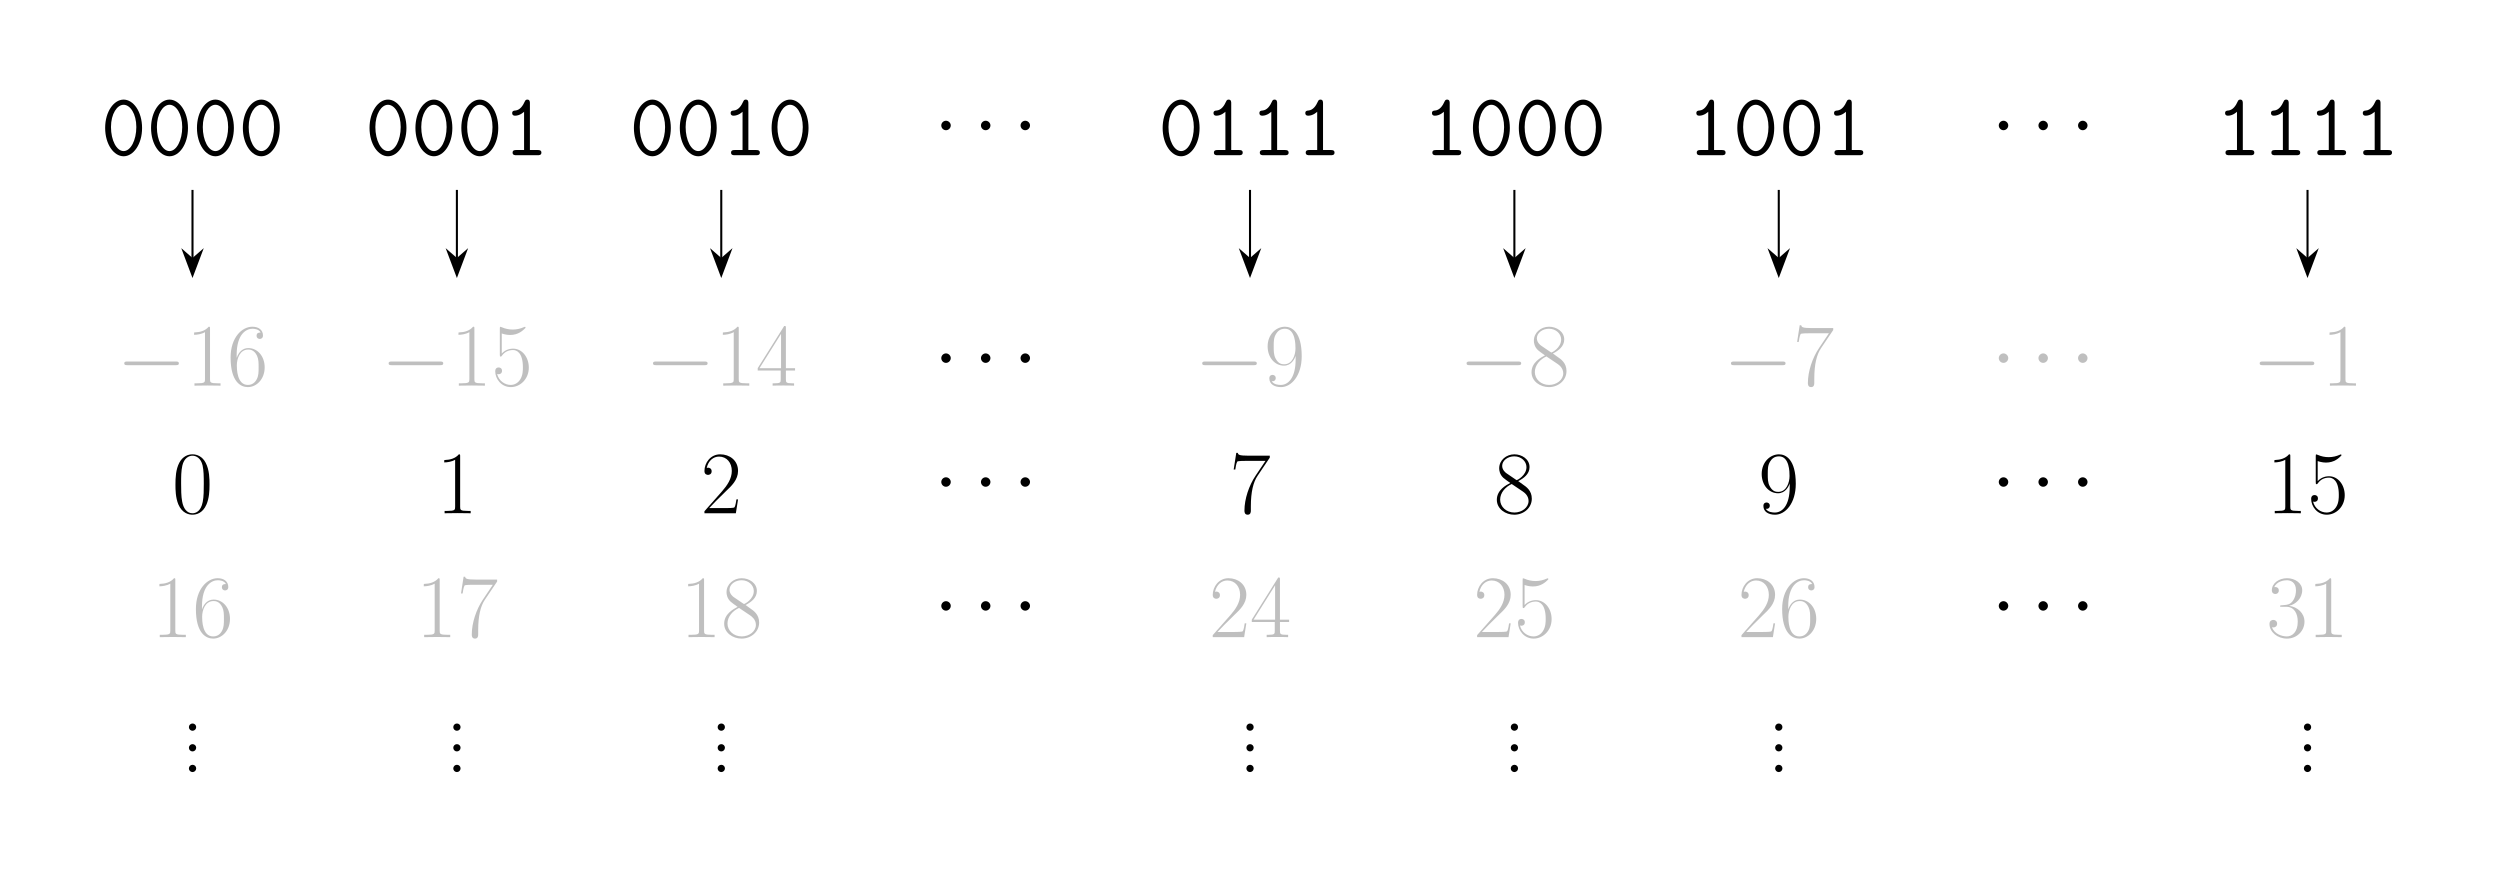
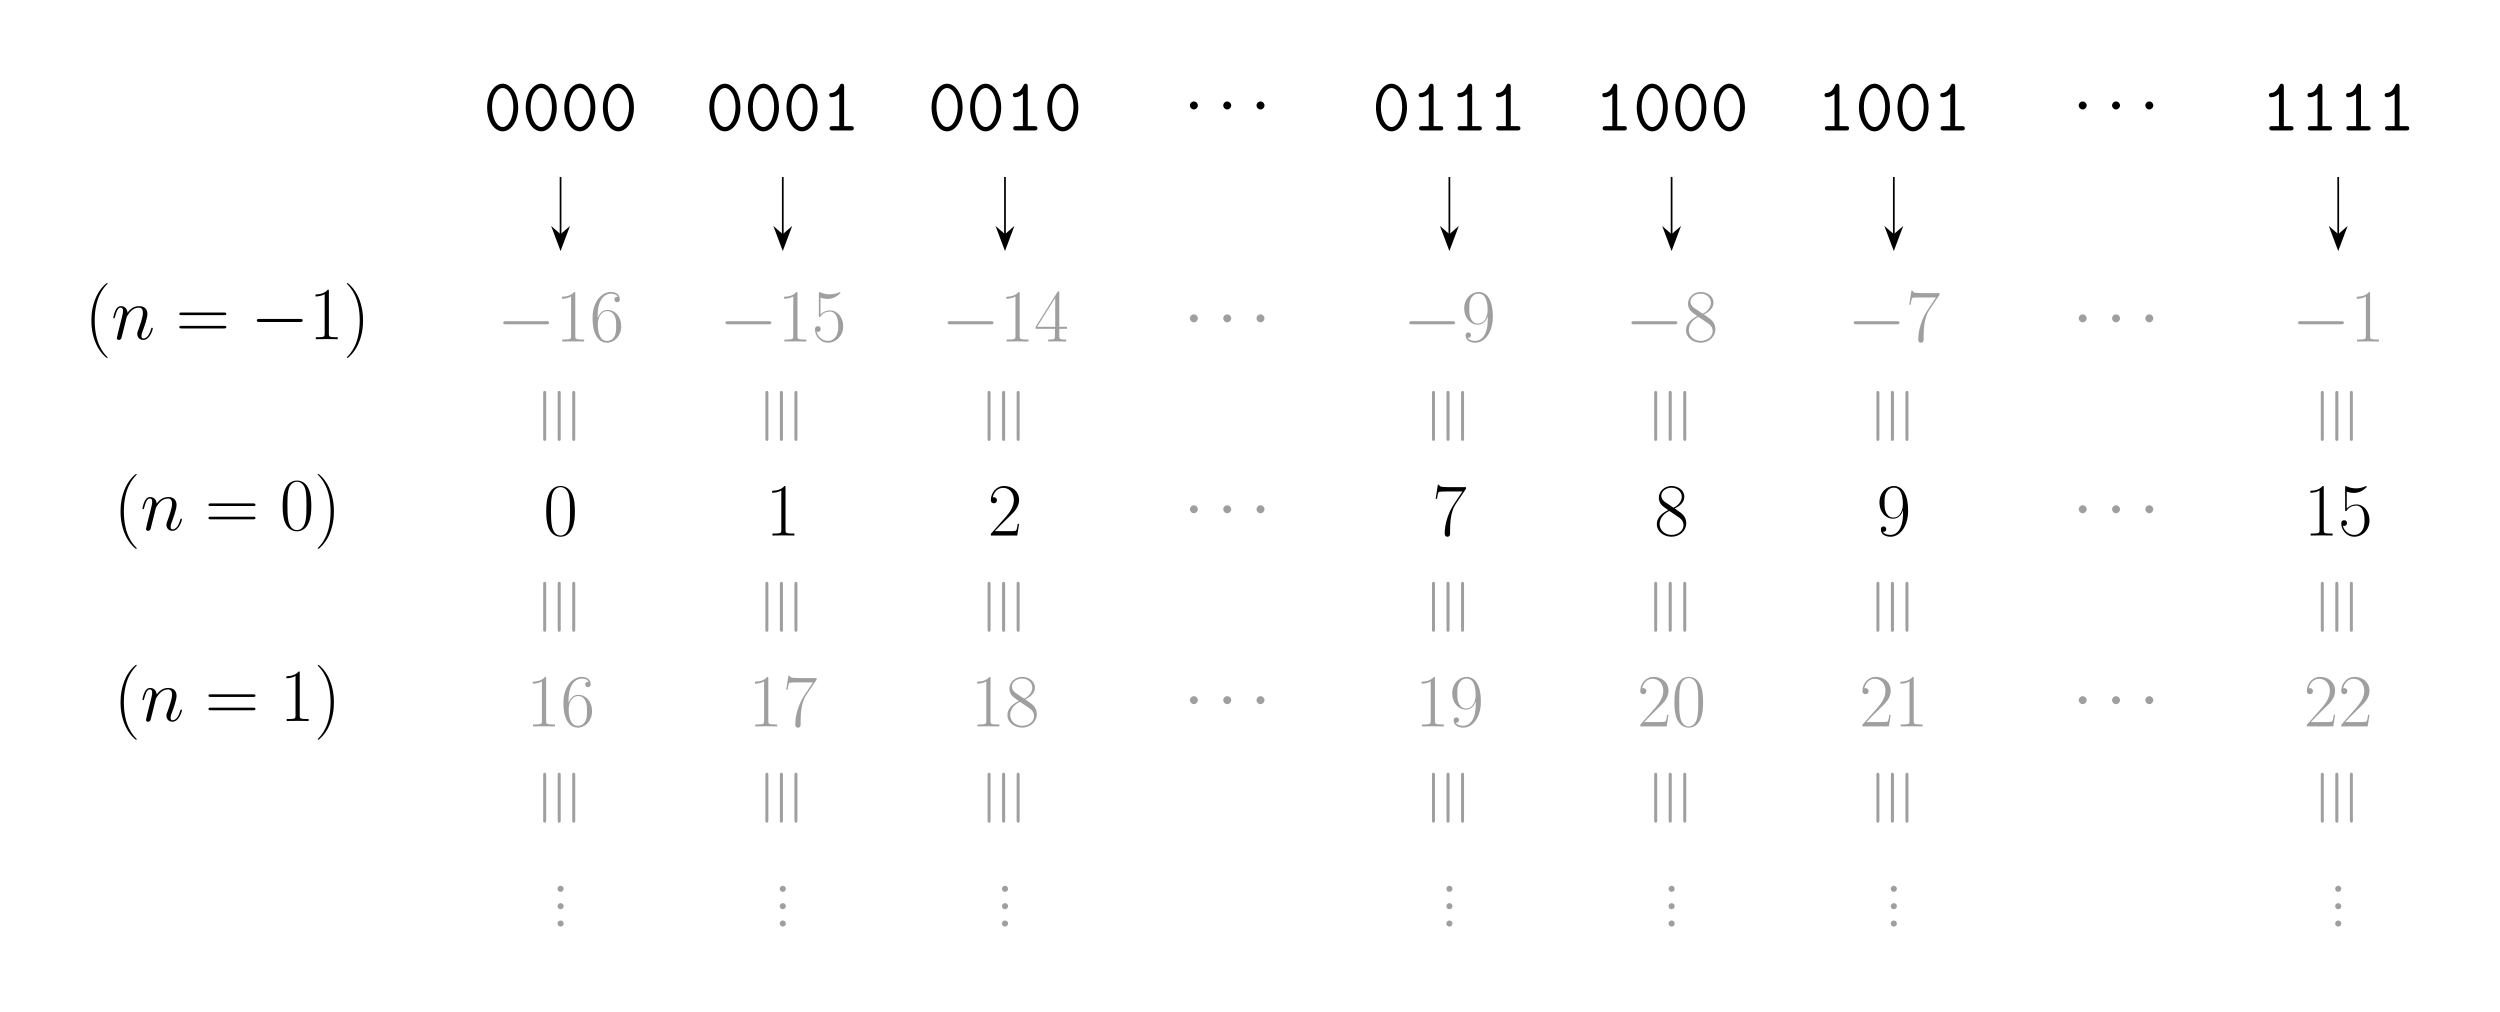
- <svg xmlns="http://www.w3.org/2000/svg" xmlns:xlink="http://www.w3.org/1999/xlink" width="482.496" height="168.446">
+ <svg xmlns="http://www.w3.org/2000/svg" xmlns:xlink="http://www.w3.org/1999/xlink" width="574.063" height="232.207">
  <defs>
    <path id="a" d="M7.984-5.25c0-3.203-1.703-5.484-3.562-5.484-1.875 0-3.563 2.312-3.563 5.468 0 3.204 1.704 5.47 3.563 5.47 1.875 0 3.562-2.298 3.562-5.454ZM4.422-.797c-1.36 0-2.438-2.078-2.438-4.64 0-2.563 1.188-4.297 2.438-4.297 1.266 0 2.453 1.734 2.453 4.296 0 2.547-1.094 4.641-2.453 4.641Zm0 0" />
-     <path id="b" d="M5.234-10.016c0-.265 0-.718-.5-.718-.296 0-.39.156-.5.39-.328.735-.89 1.64-1.812 1.719-.25.016-.61.047-.61.5 0 .297.172.5.547.5.97 0 1.704-.719 1.75-.766V-1H2.594c-.235 0-.703 0-.703.5s.468.5.703.5H6.75c.234 0 .703 0 .703-.5S6.984-1 6.75-1H5.234Zm0 0" />
-     <path id="c" d="M3.313-4.313c0-.484-.422-.906-.922-.906s-.907.422-.907.907c0 .5.407.921.907.921s.921-.421.921-.921Zm0 0" />
-     <path id="d" d="M11.344-3.953c.297 0 .61 0 .61-.36 0-.343-.313-.343-.61-.343H2.03c-.297 0-.61 0-.61.343 0 .36.313.36.61.36Zm0 0" />
-     <path id="e" d="M4.578-11c0-.36-.016-.375-.25-.375-.672.797-1.687 1.063-2.656 1.094-.047 0-.14 0-.156.031-.016.047-.016.078-.016.438.531 0 1.422-.11 2.11-.516v9.078c0 .594-.032.797-1.516.797h-.516V0a135.04 135.04 0 0 1 2.516-.031c.828 0 1.687.015 2.515.031v-.453h-.515c-1.485 0-1.516-.188-1.516-.797Zm0 0" />
-     <path id="f" d="M1.828-5.938c0-4.125 1.922-5.046 3.047-5.046.36 0 1.234.062 1.578.734-.266 0-.781 0-.781.61 0 .468.375.624.61.624.155 0 .624-.078.624-.656 0-1.094-.86-1.703-2.047-1.703-2.046 0-4.203 2.125-4.203 5.938C.656-.75 2.594.28 3.984.28c1.657 0 3.25-1.5 3.25-3.812 0-2.156-1.39-3.719-3.156-3.719-1.047 0-1.828.688-2.25 1.89ZM3.984-.14C1.86-.14 1.86-3.312 1.86-3.937c0-1.25.579-3.032 2.188-3.032.297 0 1.14 0 1.703 1.188.313.672.313 1.375.313 2.234 0 .922 0 1.625-.36 2.313-.375.703-.937 1.093-1.719 1.093Zm0 0" />
-     <path id="g" d="M1.969-10.078c.172.078.875.297 1.593.297 1.61 0 2.485-.86 2.985-1.36 0-.14 0-.218-.11-.218-.015 0-.046 0-.187.062a5.233 5.233 0 0 1-4.297.016c-.203-.078-.234-.078-.25-.078-.078 0-.11.015-.11.359v4.984c0 .313 0 .407.188.407.078 0 .11-.032.203-.157.547-.78 1.297-1.109 2.172-1.109.594 0 1.89.39 1.89 3.328 0 .547 0 1.547-.515 2.344C5.094-.5 4.421-.141 3.688-.141c-1.141 0-2.297-.796-2.61-2.109.078.016.219.047.281.047.22 0 .657-.125.657-.656 0-.47-.329-.657-.657-.657-.39 0-.656.25-.656.72C.703-1.297 1.891.28 3.72.28 5.5.281 7.188-1.25 7.188-3.484c0-2.063-1.344-3.657-3.016-3.657-.89 0-1.625.329-2.203.938Zm0 0" />
-     <path id="h" d="M5.781-11.14c0-.36-.015-.376-.328-.376L.343-3.375v.453h4.438v1.688c0 .609-.031.78-1.234.78h-.328V0c.547-.031 1.484-.031 2.062-.031.594 0 1.516 0 2.078.031v-.453h-.328c-1.218 0-1.25-.172-1.25-.781v-1.688h1.766v-.453H5.78ZM4.844-10v6.625H.687Zm0 0" />
-     <path id="i" d="M6.063-5.094C6.063-1.312 4.5-.14 3.203-.14c-.39 0-1.36-.047-1.75-.718.438.062.766-.172.766-.61 0-.453-.375-.61-.625-.61-.14 0-.61.063-.61.657C.984-.266 2 .281 3.234.281c1.985 0 4-2.172 4-5.968 0-4.72-1.937-5.688-3.234-5.688-1.703 0-3.344 1.484-3.344 3.797 0 2.14 1.39 3.719 3.156 3.719 1.438 0 2.079-1.344 2.25-1.907Zm-2.22.969c-.468 0-1.124-.094-1.655-1.125-.36-.672-.36-1.469-.36-2.313 0-1.015 0-1.718.484-2.468.235-.375.688-.953 1.688-.953 2.031 0 2.031 3.109 2.031 3.796 0 1.235-.562 3.063-2.187 3.063Zm0 0" />
-     <path id="j" d="M4.688-6.203c1.078-.547 2.187-1.375 2.187-2.703 0-1.563-1.516-2.469-2.922-2.469-1.562 0-2.937 1.125-2.937 2.703 0 .422.109 1.172.78 1.813.173.171.891.687 1.36 1.015C2.375-5.437.562-4.5.562-2.594.563-.828 2.25.281 3.922.281c1.844 0 3.39-1.328 3.39-3.094 0-1.562-1.046-2.28-1.734-2.75ZM2.421-7.72c-.125-.078-.828-.61-.828-1.422 0-1.046 1.093-1.843 2.328-1.843 1.36 0 2.36.968 2.36 2.078 0 1.61-1.782 2.515-1.876 2.515-.015 0-.031 0-.172-.093Zm3.172 3.532c.265.187 1.093.765 1.093 1.812 0 1.266-1.28 2.234-2.734 2.234-1.562 0-2.75-1.109-2.75-2.484 0-1.36 1.047-2.484 2.234-3.016Zm0 0" />
-     <path id="k" d="M7.766-10.734v-.375H3.719c-2.016 0-2.047-.22-2.125-.547h-.297l-.5 3.219h.312c.047-.329.172-1.204.375-1.532.094-.14 1.375-.14 1.672-.14h3.781L5.032-7.266c-1.281 1.907-2.156 4.5-2.156 6.75 0 .204 0 .797.625.797.61 0 .61-.594.61-.812v-.797c0-2.828.484-4.688 1.28-5.875Zm0 0" />
-     <path id="l" d="M7.234-5.531c0-1.047-.015-2.844-.75-4.219-.625-1.203-1.64-1.625-2.546-1.625-.829 0-1.876.375-2.532 1.61C.72-8.47.656-6.876.656-5.532c0 .984.016 2.484.547 3.797C1.953.03 3.266.28 3.937.28c.797 0 2-.328 2.704-1.969.515-1.187.593-2.578.593-3.843ZM3.938 0c-1.094 0-1.75-.953-1.985-2.25-.203-1.016-.203-2.5-.203-3.469 0-1.328 0-2.422.234-3.468.329-1.47 1.282-1.922 1.954-1.922.718 0 1.624.468 1.953 1.875.218.984.234 2.14.234 3.515 0 1.125 0 2.5-.203 3.516C5.562-.328 4.547 0 3.938 0Zm0 0" />
-     <path id="m" d="M7.188-2.672h-.313c-.172 1.219-.313 1.438-.39 1.531C6.405-1 5.171-1 4.921-1H1.625c.61-.672 1.813-1.89 3.281-3.313 1.047-.984 2.282-2.156 2.282-3.859 0-2.031-1.625-3.203-3.438-3.203-1.89 0-3.047 1.656-3.047 3.219 0 .672.5.75.703.75.172 0 .688-.094.688-.703 0-.532-.438-.688-.688-.688a.673.673 0 0 0-.265.047c.328-1.453 1.328-2.188 2.375-2.188 1.5 0 2.468 1.188 2.468 2.766 0 1.485-.875 2.781-1.859 3.906L.703-.39V0h6.063Zm0 0" />
-     <path id="n" d="M3.813-5.86c1.53 0 2.203 1.329 2.203 2.86 0 2.063-1.11 2.86-2.11 2.86-.906 0-2.39-.438-2.86-1.766a.774.774 0 0 0 .266.031c.407 0 .72-.281.72-.719 0-.5-.376-.734-.72-.734-.296 0-.75.14-.75.781C.563-.969 2.125.281 3.938.281c1.922 0 3.376-1.5 3.376-3.265 0-1.672-1.375-2.875-3-3.063 1.296-.266 2.562-1.437 2.562-3.016 0-1.343-1.36-2.312-2.922-2.312s-2.937.953-2.937 2.328c0 .61.453.719.671.719.36 0 .672-.235.672-.672 0-.453-.312-.672-.671-.672-.063 0-.157 0-.22.031.5-1.14 1.86-1.343 2.454-1.343.61 0 1.75.296 1.75 1.937 0 .485-.078 1.344-.656 2.11-.516.671-1.11.703-1.672.75-.094 0-.485.046-.547.046-.125.016-.203.032-.203.157 0 .109.031.125.375.125Zm0 0" />
-     <path id="o" d="M2.86-.703a.69.69 0 0 0-.704-.703.7.7 0 0 0-.703.703.7.7 0 0 0 .703.703.71.71 0 0 0 .703-.703Zm0 0" />
+     <path id="h" d="M5.234-10.016c0-.265 0-.718-.5-.718-.296 0-.39.156-.5.39-.328.735-.89 1.64-1.812 1.719-.25.016-.61.047-.61.5 0 .297.172.5.547.5.97 0 1.704-.719 1.75-.766V-1H2.594c-.235 0-.703 0-.703.5s.468.5.703.5H6.75c.234 0 .703 0 .703-.5S6.984-1 6.75-1H5.234Zm0 0" />
+     <path id="b" d="M11.344-3.953c.297 0 .61 0 .61-.36 0-.343-.313-.343-.61-.343H2.03c-.297 0-.61 0-.61.343 0 .36.313.36.61.36Zm0 0" />
+     <path id="o" d="M3.313-4.313c0-.484-.422-.906-.922-.906s-.907.422-.907.907c0 .5.407.921.907.921s.921-.421.921-.921Zm0 0" />
+     <path id="c" d="M4.578-11c0-.36-.016-.375-.25-.375-.672.797-1.687 1.063-2.656 1.094-.047 0-.14 0-.156.031-.016.047-.016.078-.016.438.531 0 1.422-.11 2.11-.516v9.078c0 .594-.032.797-1.516.797h-.516V0a135.04 135.04 0 0 1 2.516-.031c.828 0 1.687.015 2.515.031v-.453h-.515c-1.485 0-1.516-.188-1.516-.797Zm0 0" />
+     <path id="d" d="M1.828-5.938c0-4.125 1.922-5.046 3.047-5.046.36 0 1.234.062 1.578.734-.266 0-.781 0-.781.61 0 .468.375.624.61.624.155 0 .624-.078.624-.656 0-1.094-.86-1.703-2.047-1.703-2.046 0-4.203 2.125-4.203 5.938C.656-.75 2.594.28 3.984.28c1.657 0 3.25-1.5 3.25-3.812 0-2.156-1.39-3.719-3.156-3.719-1.047 0-1.828.688-2.25 1.89ZM3.984-.14C1.86-.14 1.86-3.312 1.86-3.937c0-1.25.579-3.032 2.188-3.032.297 0 1.14 0 1.703 1.188.313.672.313 1.375.313 2.234 0 .922 0 1.625-.36 2.313-.375.703-.937 1.093-1.719 1.093Zm0 0" />
+     <path id="f" d="M7.234-5.531c0-1.047-.015-2.844-.75-4.219-.625-1.203-1.64-1.625-2.546-1.625-.829 0-1.876.375-2.532 1.61C.72-8.47.656-6.876.656-5.532c0 .984.016 2.484.547 3.797C1.953.03 3.266.28 3.937.28c.797 0 2-.328 2.704-1.969.515-1.187.593-2.578.593-3.843ZM3.938 0c-1.094 0-1.75-.953-1.985-2.25-.203-1.016-.203-2.5-.203-3.469 0-1.328 0-2.422.234-3.468.329-1.47 1.282-1.922 1.954-1.922.718 0 1.624.468 1.953 1.875.218.984.234 2.14.234 3.515 0 1.125 0 2.5-.203 3.516C5.562-.328 4.547 0 3.938 0Zm0 0" />
+     <path id="g" d="M2.86-.703a.69.69 0 0 0-.704-.703.7.7 0 0 0-.703.703.7.7 0 0 0 .703.703.71.71 0 0 0 .703-.703Zm0 0" />
+     <path id="i" d="M1.969-10.078c.172.078.875.297 1.593.297 1.61 0 2.485-.86 2.985-1.36 0-.14 0-.218-.11-.218-.015 0-.046 0-.187.062a5.233 5.233 0 0 1-4.297.016c-.203-.078-.234-.078-.25-.078-.078 0-.11.015-.11.359v4.984c0 .313 0 .407.188.407.078 0 .11-.032.203-.157.547-.78 1.297-1.109 2.172-1.109.594 0 1.89.39 1.89 3.328 0 .547 0 1.547-.515 2.344C5.094-.5 4.421-.141 3.688-.141c-1.141 0-2.297-.796-2.61-2.109.078.016.219.047.281.047.22 0 .657-.125.657-.656 0-.47-.329-.657-.657-.657-.39 0-.656.25-.656.72C.703-1.297 1.891.28 3.72.28 5.5.281 7.188-1.25 7.188-3.484c0-2.063-1.344-3.657-3.016-3.657-.89 0-1.625.329-2.203.938Zm0 0" />
+     <path id="j" d="M7.766-10.734v-.375H3.719c-2.016 0-2.047-.22-2.125-.547h-.297l-.5 3.219h.312c.047-.329.172-1.204.375-1.532.094-.14 1.375-.14 1.672-.14h3.781L5.032-7.266c-1.281 1.907-2.156 4.5-2.156 6.75 0 .204 0 .797.625.797.61 0 .61-.594.61-.812v-.797c0-2.828.484-4.688 1.28-5.875Zm0 0" />
+     <path id="k" d="M5.781-11.14c0-.36-.015-.376-.328-.376L.343-3.375v.453h4.438v1.688c0 .609-.031.78-1.234.78h-.328V0c.547-.031 1.484-.031 2.062-.031.594 0 1.516 0 2.078.031v-.453h-.328c-1.218 0-1.25-.172-1.25-.781v-1.688h1.766v-.453H5.78ZM4.844-10v6.625H.687Zm0 0" />
+     <path id="l" d="M7.188-2.672h-.313c-.172 1.219-.313 1.438-.39 1.531C6.405-1 5.171-1 4.921-1H1.625c.61-.672 1.813-1.89 3.281-3.313 1.047-.984 2.282-2.156 2.282-3.859 0-2.031-1.625-3.203-3.438-3.203-1.89 0-3.047 1.656-3.047 3.219 0 .672.5.75.703.75.172 0 .688-.094.688-.703 0-.532-.438-.688-.688-.688a.673.673 0 0 0-.265.047c.328-1.453 1.328-2.188 2.375-2.188 1.5 0 2.468 1.188 2.468 2.766 0 1.485-.875 2.781-1.859 3.906L.703-.39V0h6.063Zm0 0" />
+     <path id="m" d="M4.688-6.203c1.078-.547 2.187-1.375 2.187-2.703 0-1.563-1.516-2.469-2.922-2.469-1.562 0-2.937 1.125-2.937 2.703 0 .422.109 1.172.78 1.813.173.171.891.687 1.36 1.015C2.375-5.437.562-4.5.562-2.594.563-.828 2.25.281 3.922.281c1.844 0 3.39-1.328 3.39-3.094 0-1.562-1.046-2.28-1.734-2.75ZM2.421-7.72c-.125-.078-.828-.61-.828-1.422 0-1.046 1.093-1.843 2.328-1.843 1.36 0 2.36.968 2.36 2.078 0 1.61-1.782 2.515-1.876 2.515-.015 0-.031 0-.172-.093Zm3.172 3.532c.265.187 1.093.765 1.093 1.812 0 1.266-1.28 2.234-2.734 2.234-1.562 0-2.75-1.109-2.75-2.484 0-1.36 1.047-2.484 2.234-3.016Zm0 0" />
+     <path id="n" d="M6.063-5.094C6.063-1.312 4.5-.14 3.203-.14c-.39 0-1.36-.047-1.75-.718.438.062.766-.172.766-.61 0-.453-.375-.61-.625-.61-.14 0-.61.063-.61.657C.984-.266 2 .281 3.234.281c1.985 0 4-2.172 4-5.968 0-4.72-1.937-5.688-3.234-5.688-1.703 0-3.344 1.484-3.344 3.797 0 2.14 1.39 3.719 3.156 3.719 1.438 0 2.079-1.344 2.25-1.907Zm-2.22.969c-.468 0-1.124-.094-1.655-1.125-.36-.672-.36-1.469-.36-2.313 0-1.015 0-1.718.484-2.468.235-.375.688-.953 1.688-.953 2.031 0 2.031 3.109 2.031 3.796 0 1.235-.562 3.063-2.187 3.063Zm0 0" />
+     <path id="p" d="M5.266 4.203c0-.016 0-.047-.047-.11-.797-.812-2.907-3.015-2.907-8.374 0-5.375 2.079-7.563 2.922-8.422 0-.016.032-.063.032-.11 0-.046-.047-.078-.125-.078-.188 0-1.641 1.266-2.485 3.157-.86 1.921-1.11 3.78-1.11 5.421 0 1.25.126 3.344 1.157 5.563.828 1.797 2.235 3.063 2.438 3.063.093 0 .125-.047.125-.11Zm0 0" />
+     <path id="r" d="M11.078-5.531c.25 0 .516 0 .516-.282 0-.312-.297-.312-.594-.312H1.375c-.297 0-.578 0-.578.313 0 .28.25.28.515.28ZM11-2.47c.297 0 .594 0 .594-.297 0-.296-.266-.296-.516-.296H1.313c-.266 0-.516 0-.516.296 0 .297.281.297.578.297Zm0 0" />
+     <path id="s" d="M4.531-4.281c0-1.25-.125-3.344-1.156-5.563C2.547-11.64 1.141-12.89.937-12.89c-.062 0-.125.016-.125.094 0 .031.016.063.032.094.828.86 2.922 3.047 2.922 8.39 0 5.375-2.079 7.563-2.922 8.422-.016.047-.031.063-.031.094 0 .078.062.11.125.11.187 0 1.64-1.282 2.484-3.172.86-1.922 1.11-3.782 1.11-5.422Zm0 0" />
+     <path id="e" d="M-7.297-11.813c0-.296 0-.624-.344-.624-.343 0-.343.312-.343.609v10.281c0 .297 0 .594.343.594.344 0 .344-.344.344-.61Zm6.672-.015c0-.297 0-.61-.344-.61s-.344.329-.344.626v10.25c0 .265 0 .609.344.609s.344-.297.344-.594Zm-3.328 0c0-.297 0-.61-.36-.61-.343 0-.343.313-.343.61v10.281c0 .297 0 .594.343.594.36 0 .36-.297.36-.594Zm0 0" />
+     <path id="q" d="M3.547-5.047c.031-.094.469-.969 1.11-1.516a2.506 2.506 0 0 1 1.702-.687c.688 0 .922.516.922 1.203 0 .984-.703 2.953-1.047 3.875-.156.422-.25.64-.25.953 0 .766.547 1.39 1.375 1.39 1.594 0 2.204-2.53 2.204-2.64 0-.078-.079-.156-.172-.156-.157 0-.172.063-.266.36C8.735-.86 8.078-.173 7.406-.173c-.172 0-.453-.016-.453-.562 0-.438.188-.954.297-1.188.344-.953 1.063-2.875 1.063-3.86 0-1.03-.594-1.812-1.907-1.812-1.531 0-2.343 1.078-2.656 1.516-.047-.984-.75-1.516-1.516-1.516-.546 0-.921.328-1.218.907-.313.625-.547 1.656-.547 1.734 0 .062.062.156.187.156.14 0 .156-.031.25-.422.281-1.047.594-2.031 1.281-2.031.391 0 .532.281.532.797 0 .375-.172 1.047-.297 1.578l-.469 1.86c-.078.328-.266 1.109-.36 1.421-.109.438-.296 1.25-.296 1.328 0 .25.187.438.437.438.22 0 .454-.11.594-.36.031-.093.188-.687.266-1.03l.39-1.548Zm0 0" />
  </defs>
-   <use xlink:href="#a" x="19.436" y="29.956" />
-   <use xlink:href="#a" x="28.295" y="29.956" />
-   <use xlink:href="#a" x="37.154" y="29.956" />
-   <use xlink:href="#a" x="46.013" y="29.956" />
-   <use xlink:href="#a" x="70.46" y="29.956" />
-   <use xlink:href="#a" x="79.319" y="29.956" />
-   <use xlink:href="#a" x="88.178" y="29.956" />
-   <use xlink:href="#b" x="97.037" y="29.956" />
-   <use xlink:href="#a" x="121.483" y="29.956" />
-   <use xlink:href="#a" x="130.342" y="29.956" />
-   <use xlink:href="#b" x="139.201" y="29.956" />
-   <use xlink:href="#a" x="148.06" y="29.956" />
-   <use xlink:href="#c" x="180.182" y="28.522" />
-   <use xlink:href="#c" x="187.839" y="28.522" />
-   <use xlink:href="#c" x="195.48" y="28.522" />
-   <use xlink:href="#a" x="223.531" y="29.956" />
-   <use xlink:href="#b" x="232.39" y="29.956" />
-   <use xlink:href="#b" x="241.249" y="29.956" />
-   <use xlink:href="#b" x="250.108" y="29.956" />
-   <use xlink:href="#b" x="274.554" y="29.956" />
-   <use xlink:href="#a" x="283.413" y="29.956" />
-   <use xlink:href="#a" x="292.272" y="29.956" />
-   <use xlink:href="#a" x="301.131" y="29.956" />
-   <use xlink:href="#b" x="325.578" y="29.956" />
-   <use xlink:href="#a" x="334.437" y="29.956" />
-   <use xlink:href="#a" x="343.296" y="29.956" />
-   <use xlink:href="#b" x="352.155" y="29.956" />
-   <use xlink:href="#c" x="384.277" y="28.522" />
-   <use xlink:href="#c" x="391.934" y="28.522" />
-   <use xlink:href="#c" x="399.575" y="28.522" />
-   <use xlink:href="#b" x="427.625" y="29.956" />
-   <use xlink:href="#b" x="436.484" y="29.956" />
-   <use xlink:href="#b" x="445.343" y="29.956" />
-   <use xlink:href="#b" x="454.202" y="29.956" />
-   <path fill="none" stroke="#000" stroke-miterlimit="10" stroke-width=".399" d="M37.152 36.652V49.95" />
-   <path stroke="#000" stroke-miterlimit="10" stroke-width=".399" d="m37.152 53.094 1.707-4.532-1.707 1.489-1.703-1.489Zm0 0" />
-   <path fill="none" stroke="#000" stroke-miterlimit="10" stroke-width=".399" d="M88.18 36.652V49.95" />
-   <path stroke="#000" stroke-miterlimit="10" stroke-width=".399" d="m88.18 53.094 1.703-4.532-1.703 1.489-1.707-1.489Zm0 0" />
-   <path fill="none" stroke="#000" stroke-miterlimit="10" stroke-width=".399" d="M139.203 36.652V49.95" />
-   <path stroke="#000" stroke-miterlimit="10" stroke-width=".399" d="m139.203 53.094 1.703-4.532-1.703 1.489-1.703-1.489Zm0 0" />
-   <path fill="none" stroke="#000" stroke-miterlimit="10" stroke-width=".399" d="M241.25 36.652V49.95" />
-   <path stroke="#000" stroke-miterlimit="10" stroke-width=".399" d="m241.25 53.094 1.707-4.532-1.707 1.489-1.703-1.489Zm0 0" />
-   <path fill="none" stroke="#000" stroke-miterlimit="10" stroke-width=".399" d="M292.273 36.652V49.95" />
-   <path stroke="#000" stroke-miterlimit="10" stroke-width=".399" d="m292.273 53.094 1.707-4.532-1.707 1.489-1.703-1.489Zm0 0" />
-   <path fill="none" stroke="#000" stroke-miterlimit="10" stroke-width=".399" d="M343.3 36.652V49.95" />
-   <path stroke="#000" stroke-miterlimit="10" stroke-width=".399" d="m343.3 53.094 1.704-4.532-1.703 1.489-1.707-1.489Zm0 0" />
-   <path fill="none" stroke="#000" stroke-miterlimit="10" stroke-width=".399" d="M445.348 36.652V49.95" />
-   <path stroke="#000" stroke-miterlimit="10" stroke-width=".399" d="m445.348 53.094 1.703-4.532-1.703 1.489-1.703-1.489Zm0 0" />
-   <use xlink:href="#d" x="22.564" y="74.431" fill="#BFBFBF" />
-   <g fill="#BFBFBF">
-     <use xlink:href="#e" x="35.953" y="74.431" />
-     <use xlink:href="#f" x="43.848" y="74.431" />
-   </g>
-   <use xlink:href="#d" x="73.587" y="74.431" fill="#BFBFBF" />
-   <g fill="#BFBFBF">
-     <use xlink:href="#e" x="86.977" y="74.431" />
-     <use xlink:href="#g" x="94.872" y="74.431" />
-   </g>
-   <use xlink:href="#d" x="124.611" y="74.431" fill="#BFBFBF" />
-   <g fill="#BFBFBF">
-     <use xlink:href="#e" x="138.001" y="74.431" />
-     <use xlink:href="#h" x="145.896" y="74.431" />
-   </g>
-   <use xlink:href="#c" x="180.182" y="73.425" />
-   <use xlink:href="#c" x="187.839" y="73.425" />
-   <use xlink:href="#c" x="195.48" y="73.425" />
-   <use xlink:href="#d" x="230.606" y="74.431" fill="#BFBFBF" />
-   <use xlink:href="#i" x="243.995" y="74.431" fill="#BFBFBF" />
-   <use xlink:href="#d" x="281.629" y="74.431" fill="#BFBFBF" />
-   <use xlink:href="#j" x="295.019" y="74.431" fill="#BFBFBF" />
-   <use xlink:href="#d" x="332.653" y="74.431" fill="#BFBFBF" />
-   <use xlink:href="#k" x="346.043" y="74.431" fill="#BFBFBF" />
-   <use xlink:href="#c" x="384.277" y="73.425" fill="#BFBFBF" />
-   <use xlink:href="#c" x="391.934" y="73.425" fill="#BFBFBF" />
-   <use xlink:href="#c" x="399.575" y="73.425" fill="#BFBFBF" />
-   <use xlink:href="#d" x="434.7" y="74.431" fill="#BFBFBF" />
-   <use xlink:href="#e" x="448.09" y="74.431" fill="#BFBFBF" />
-   <use xlink:href="#l" x="33.206" y="99.058" />
-   <use xlink:href="#e" x="84.23" y="99.058" />
-   <use xlink:href="#m" x="135.253" y="99.058" />
-   <use xlink:href="#c" x="180.182" y="97.335" />
-   <use xlink:href="#c" x="187.839" y="97.335" />
-   <use xlink:href="#c" x="195.48" y="97.335" />
-   <use xlink:href="#k" x="237.301" y="99.058" />
-   <use xlink:href="#j" x="288.324" y="99.058" />
-   <use xlink:href="#i" x="339.348" y="99.058" />
-   <use xlink:href="#c" x="384.277" y="97.335" />
-   <use xlink:href="#c" x="391.934" y="97.335" />
-   <use xlink:href="#c" x="399.575" y="97.335" />
-   <use xlink:href="#e" x="437.447" y="99.058" />
-   <use xlink:href="#g" x="445.342" y="99.058" />
-   <g fill="#BFBFBF">
-     <use xlink:href="#e" x="29.258" y="122.969" />
-     <use xlink:href="#f" x="37.153" y="122.969" />
-   </g>
-   <g fill="#BFBFBF">
-     <use xlink:href="#e" x="80.282" y="122.969" />
-     <use xlink:href="#k" x="88.177" y="122.969" />
-   </g>
-   <g fill="#BFBFBF">
-     <use xlink:href="#e" x="131.306" y="122.969" />
-     <use xlink:href="#j" x="139.201" y="122.969" />
-   </g>
-   <use xlink:href="#c" x="180.182" y="121.246" />
-   <use xlink:href="#c" x="187.839" y="121.246" />
-   <use xlink:href="#c" x="195.48" y="121.246" />
-   <g fill="#BFBFBF">
-     <use xlink:href="#m" x="233.353" y="122.969" />
-     <use xlink:href="#h" x="241.248" y="122.969" />
-   </g>
-   <g fill="#BFBFBF">
-     <use xlink:href="#m" x="284.377" y="122.969" />
-     <use xlink:href="#g" x="292.272" y="122.969" />
-   </g>
-   <g fill="#BFBFBF">
-     <use xlink:href="#m" x="335.4" y="122.969" />
-     <use xlink:href="#f" x="343.295" y="122.969" />
-   </g>
-   <use xlink:href="#c" x="384.277" y="121.246" />
-   <use xlink:href="#c" x="391.934" y="121.246" />
-   <use xlink:href="#c" x="399.575" y="121.246" />
-   <g fill="#BFBFBF">
-     <use xlink:href="#n" x="437.447" y="122.969" />
-     <use xlink:href="#e" x="445.342" y="122.969" />
-   </g>
-   <use xlink:href="#o" x="35.005" y="141.04" />
-   <use xlink:href="#o" x="35.005" y="145.025" />
-   <use xlink:href="#o" x="35.005" y="149.01" />
-   <use xlink:href="#o" x="86.029" y="141.04" />
-   <use xlink:href="#o" x="86.029" y="145.025" />
-   <use xlink:href="#o" x="86.029" y="149.01" />
-   <use xlink:href="#o" x="137.052" y="141.04" />
-   <use xlink:href="#o" x="137.052" y="145.025" />
-   <use xlink:href="#o" x="137.052" y="149.01" />
-   <use xlink:href="#o" x="239.099" y="141.04" />
-   <use xlink:href="#o" x="239.099" y="145.025" />
-   <use xlink:href="#o" x="239.099" y="149.01" />
-   <use xlink:href="#o" x="290.123" y="141.04" />
-   <use xlink:href="#o" x="290.123" y="145.025" />
-   <use xlink:href="#o" x="290.123" y="149.01" />
-   <use xlink:href="#o" x="341.147" y="141.04" />
-   <use xlink:href="#o" x="341.147" y="145.025" />
-   <use xlink:href="#o" x="341.147" y="149.01" />
-   <use xlink:href="#o" x="443.194" y="141.04" />
-   <use xlink:href="#o" x="443.194" y="145.025" />
-   <use xlink:href="#o" x="443.194" y="149.01" />
+   <use xlink:href="#a" x="111.002" y="29.956" />
+   <use xlink:href="#a" x="119.861" y="29.956" />
+   <use xlink:href="#a" x="128.72" y="29.956" />
+   <use xlink:href="#a" x="137.579" y="29.956" />
+   <path fill="none" stroke="#000" stroke-miterlimit="10" stroke-width=".399" d="M128.719 40.637v13.297" />
+   <path stroke="#000" stroke-miterlimit="10" stroke-width=".399" d="m128.719 57.078 1.707-4.527-1.707 1.484-1.703-1.484Zm0 0" />
+   <use xlink:href="#b" x="114.13" y="78.416" fill="#9F9F9F" />
+   <g fill="#9F9F9F">
+     <use xlink:href="#c" x="127.52" y="78.416" />
+     <use xlink:href="#d" x="135.415" y="78.416" />
+   </g>
+   <use xlink:href="#e" x="132.712" y="102.197" fill="#9F9F9F" />
+   <use xlink:href="#f" x="124.772" y="122.969" />
+   <use xlink:href="#e" x="132.712" y="146.033" fill="#9F9F9F" />
+   <g fill="#9F9F9F">
+     <use xlink:href="#c" x="120.825" y="166.804" />
+     <use xlink:href="#d" x="128.72" y="166.804" />
+   </g>
+   <use xlink:href="#e" x="132.712" y="189.868" fill="#9F9F9F" />
+   <use xlink:href="#g" x="126.571" y="204.801" fill="#9F9F9F" />
+   <use xlink:href="#g" x="126.571" y="208.786" fill="#9F9F9F" />
+   <use xlink:href="#g" x="126.571" y="212.771" fill="#9F9F9F" />
+   <use xlink:href="#a" x="162.026" y="29.956" />
+   <use xlink:href="#a" x="170.885" y="29.956" />
+   <use xlink:href="#a" x="179.744" y="29.956" />
+   <use xlink:href="#h" x="188.603" y="29.956" />
+   <path fill="none" stroke="#000" stroke-miterlimit="10" stroke-width=".399" d="M179.746 40.637v13.297" />
+   <path stroke="#000" stroke-miterlimit="10" stroke-width=".399" d="m179.746 57.078 1.703-4.527-1.703 1.484-1.707-1.484Zm0 0" />
+   <use xlink:href="#b" x="165.153" y="78.416" fill="#9F9F9F" />
+   <g fill="#9F9F9F">
+     <use xlink:href="#c" x="178.543" y="78.416" />
+     <use xlink:href="#i" x="186.438" y="78.416" />
+   </g>
+   <use xlink:href="#e" x="183.735" y="102.197" fill="#9F9F9F" />
+   <use xlink:href="#c" x="175.796" y="122.969" />
+   <use xlink:href="#e" x="183.735" y="146.033" fill="#9F9F9F" />
+   <g fill="#9F9F9F">
+     <use xlink:href="#c" x="171.848" y="166.804" />
+     <use xlink:href="#j" x="179.743" y="166.804" />
+   </g>
+   <use xlink:href="#e" x="183.735" y="189.868" fill="#9F9F9F" />
+   <use xlink:href="#g" x="177.595" y="204.801" fill="#9F9F9F" />
+   <use xlink:href="#g" x="177.595" y="208.786" fill="#9F9F9F" />
+   <use xlink:href="#g" x="177.595" y="212.771" fill="#9F9F9F" />
+   <use xlink:href="#a" x="213.05" y="29.956" />
+   <use xlink:href="#a" x="221.909" y="29.956" />
+   <use xlink:href="#h" x="230.768" y="29.956" />
+   <use xlink:href="#a" x="239.627" y="29.956" />
+   <path fill="none" stroke="#000" stroke-miterlimit="10" stroke-width=".399" d="M230.77 40.637v13.297" />
+   <path stroke="#000" stroke-miterlimit="10" stroke-width=".399" d="m230.77 57.078 1.703-4.527-1.703 1.484-1.708-1.484Zm0 0" />
+   <use xlink:href="#b" x="216.177" y="78.416" fill="#9F9F9F" />
+   <g fill="#9F9F9F">
+     <use xlink:href="#c" x="229.567" y="78.416" />
+     <use xlink:href="#k" x="237.462" y="78.416" />
+   </g>
+   <use xlink:href="#e" x="234.759" y="102.197" fill="#9F9F9F" />
+   <use xlink:href="#l" x="226.82" y="122.969" />
+   <use xlink:href="#e" x="234.759" y="146.033" fill="#9F9F9F" />
+   <g fill="#9F9F9F">
+     <use xlink:href="#c" x="222.872" y="166.804" />
+     <use xlink:href="#m" x="230.767" y="166.804" />
+   </g>
+   <use xlink:href="#e" x="234.759" y="189.868" fill="#9F9F9F" />
+   <use xlink:href="#g" x="228.618" y="204.801" fill="#9F9F9F" />
+   <use xlink:href="#g" x="228.618" y="208.786" fill="#9F9F9F" />
+   <use xlink:href="#g" x="228.618" y="212.771" fill="#9F9F9F" />
+   <use xlink:href="#a" x="315.097" y="29.956" />
+   <use xlink:href="#h" x="323.956" y="29.956" />
+   <use xlink:href="#h" x="332.815" y="29.956" />
+   <use xlink:href="#h" x="341.674" y="29.956" />
+   <path fill="none" stroke="#000" stroke-miterlimit="10" stroke-width=".399" d="M332.816 40.637v13.297" />
+   <path stroke="#000" stroke-miterlimit="10" stroke-width=".399" d="m332.816 57.078 1.704-4.527-1.704 1.484-1.703-1.484Zm0 0" />
+   <use xlink:href="#b" x="322.172" y="78.416" fill="#9F9F9F" />
+   <use xlink:href="#n" x="335.562" y="78.416" fill="#9F9F9F" />
+   <use xlink:href="#e" x="336.806" y="102.197" fill="#9F9F9F" />
+   <use xlink:href="#j" x="328.867" y="122.969" />
+   <use xlink:href="#e" x="336.806" y="146.033" fill="#9F9F9F" />
+   <g fill="#9F9F9F">
+     <use xlink:href="#c" x="324.919" y="166.804" />
+     <use xlink:href="#n" x="332.814" y="166.804" />
+   </g>
+   <use xlink:href="#e" x="336.806" y="189.868" fill="#9F9F9F" />
+   <use xlink:href="#g" x="330.666" y="204.801" fill="#9F9F9F" />
+   <use xlink:href="#g" x="330.666" y="208.786" fill="#9F9F9F" />
+   <use xlink:href="#g" x="330.666" y="212.771" fill="#9F9F9F" />
+   <use xlink:href="#h" x="366.121" y="29.956" />
+   <use xlink:href="#a" x="374.98" y="29.956" />
+   <use xlink:href="#a" x="383.839" y="29.956" />
+   <use xlink:href="#a" x="392.698" y="29.956" />
+   <path fill="none" stroke="#000" stroke-miterlimit="10" stroke-width=".399" d="M383.84 40.637v13.297" />
+   <path stroke="#000" stroke-miterlimit="10" stroke-width=".399" d="m383.84 57.078 1.707-4.527-1.707 1.484-1.703-1.484Zm0 0" />
+   <use xlink:href="#b" x="373.196" y="78.416" fill="#9F9F9F" />
+   <use xlink:href="#m" x="386.585" y="78.416" fill="#9F9F9F" />
+   <use xlink:href="#e" x="387.83" y="102.197" fill="#9F9F9F" />
+   <use xlink:href="#m" x="379.89" y="122.969" />
+   <use xlink:href="#e" x="387.83" y="146.033" fill="#9F9F9F" />
+   <g fill="#9F9F9F">
+     <use xlink:href="#l" x="375.943" y="166.804" />
+     <use xlink:href="#f" x="383.838" y="166.804" />
+   </g>
+   <use xlink:href="#e" x="387.83" y="189.868" fill="#9F9F9F" />
+   <use xlink:href="#g" x="381.689" y="204.801" fill="#9F9F9F" />
+   <use xlink:href="#g" x="381.689" y="208.786" fill="#9F9F9F" />
+   <use xlink:href="#g" x="381.689" y="212.771" fill="#9F9F9F" />
+   <use xlink:href="#h" x="417.144" y="29.956" />
+   <use xlink:href="#a" x="426.003" y="29.956" />
+   <use xlink:href="#a" x="434.862" y="29.956" />
+   <use xlink:href="#h" x="443.721" y="29.956" />
+   <path fill="none" stroke="#000" stroke-miterlimit="10" stroke-width=".399" d="M434.867 40.637v13.297" />
+   <path stroke="#000" stroke-miterlimit="10" stroke-width=".399" d="m434.867 57.078 1.703-4.527-1.703 1.484-1.707-1.484Zm0 0" />
+   <use xlink:href="#b" x="424.219" y="78.416" fill="#9F9F9F" />
+   <use xlink:href="#j" x="437.609" y="78.416" fill="#9F9F9F" />
+   <use xlink:href="#e" x="438.853" y="102.197" fill="#9F9F9F" />
+   <use xlink:href="#n" x="430.914" y="122.969" />
+   <use xlink:href="#e" x="438.853" y="146.033" fill="#9F9F9F" />
+   <g fill="#9F9F9F">
+     <use xlink:href="#l" x="426.966" y="166.804" />
+     <use xlink:href="#c" x="434.861" y="166.804" />
+   </g>
+   <use xlink:href="#e" x="438.853" y="189.868" fill="#9F9F9F" />
+   <use xlink:href="#g" x="432.713" y="204.801" fill="#9F9F9F" />
+   <use xlink:href="#g" x="432.713" y="208.786" fill="#9F9F9F" />
+   <use xlink:href="#g" x="432.713" y="212.771" fill="#9F9F9F" />
+   <use xlink:href="#h" x="519.191" y="29.956" />
+   <use xlink:href="#h" x="528.05" y="29.956" />
+   <use xlink:href="#h" x="536.909" y="29.956" />
+   <use xlink:href="#h" x="545.768" y="29.956" />
+   <path fill="none" stroke="#000" stroke-miterlimit="10" stroke-width=".399" d="M536.914 40.637v13.297" />
+   <path stroke="#000" stroke-miterlimit="10" stroke-width=".399" d="m536.914 57.078 1.703-4.527-1.703 1.484-1.703-1.484Zm0 0" />
+   <use xlink:href="#b" x="526.266" y="78.416" fill="#9F9F9F" />
+   <use xlink:href="#c" x="539.656" y="78.416" fill="#9F9F9F" />
+   <use xlink:href="#e" x="540.901" y="102.197" fill="#9F9F9F" />
+   <use xlink:href="#c" x="529.014" y="122.969" />
+   <use xlink:href="#i" x="536.909" y="122.969" />
+   <use xlink:href="#e" x="540.901" y="146.033" fill="#9F9F9F" />
+   <g fill="#9F9F9F">
+     <use xlink:href="#l" x="529.014" y="166.804" />
+     <use xlink:href="#l" x="536.909" y="166.804" />
+   </g>
+   <use xlink:href="#e" x="540.901" y="189.868" fill="#9F9F9F" />
+   <use xlink:href="#g" x="534.76" y="204.801" fill="#9F9F9F" />
+   <use xlink:href="#g" x="534.76" y="208.786" fill="#9F9F9F" />
+   <use xlink:href="#g" x="534.76" y="212.771" fill="#9F9F9F" />
+   <use xlink:href="#o" x="271.748" y="28.522" />
+   <use xlink:href="#o" x="279.405" y="28.522" />
+   <use xlink:href="#o" x="287.046" y="28.522" />
+   <use xlink:href="#o" x="271.748" y="77.41" fill="#9F9F9F" />
+   <use xlink:href="#o" x="279.405" y="77.41" fill="#9F9F9F" />
+   <use xlink:href="#o" x="287.046" y="77.41" fill="#9F9F9F" />
+   <use xlink:href="#o" x="271.748" y="121.246" fill="#9F9F9F" />
+   <use xlink:href="#o" x="279.405" y="121.246" fill="#9F9F9F" />
+   <use xlink:href="#o" x="287.046" y="121.246" fill="#9F9F9F" />
+   <use xlink:href="#o" x="271.748" y="165.081" fill="#9F9F9F" />
+   <use xlink:href="#o" x="279.405" y="165.081" fill="#9F9F9F" />
+   <use xlink:href="#o" x="287.046" y="165.081" fill="#9F9F9F" />
+   <use xlink:href="#o" x="475.843" y="28.522" />
+   <use xlink:href="#o" x="483.5" y="28.522" />
+   <use xlink:href="#o" x="491.141" y="28.522" />
+   <use xlink:href="#o" x="475.843" y="77.41" fill="#9F9F9F" />
+   <use xlink:href="#o" x="483.5" y="77.41" fill="#9F9F9F" />
+   <use xlink:href="#o" x="491.141" y="77.41" fill="#9F9F9F" />
+   <use xlink:href="#o" x="475.843" y="121.246" fill="#9F9F9F" />
+   <use xlink:href="#o" x="483.5" y="121.246" fill="#9F9F9F" />
+   <use xlink:href="#o" x="491.141" y="121.246" fill="#9F9F9F" />
+   <use xlink:href="#o" x="475.843" y="165.081" fill="#9F9F9F" />
+   <use xlink:href="#o" x="483.5" y="165.081" fill="#9F9F9F" />
+   <use xlink:href="#o" x="491.141" y="165.081" fill="#9F9F9F" />
+   <use xlink:href="#p" x="19.436" y="77.888" />
+   <use xlink:href="#q" x="25.533" y="77.888" />
+   <use xlink:href="#r" x="40.377" y="77.888" />
+   <use xlink:href="#b" x="57.551" y="77.888" />
+   <use xlink:href="#c" x="70.941" y="77.888" />
+   <use xlink:href="#s" x="78.836" y="77.888" />
+   <use xlink:href="#p" x="26.131" y="121.723" />
+   <use xlink:href="#q" x="32.228" y="121.723" />
+   <use xlink:href="#r" x="47.072" y="121.723" />
+   <use xlink:href="#f" x="64.25" y="121.723" />
+   <use xlink:href="#s" x="72.145" y="121.723" />
+   <use xlink:href="#p" x="26.131" y="165.559" />
+   <use xlink:href="#q" x="32.228" y="165.559" />
+   <use xlink:href="#r" x="47.072" y="165.559" />
+   <use xlink:href="#c" x="64.25" y="165.559" />
+   <use xlink:href="#s" x="72.145" y="165.559" />
</svg>
